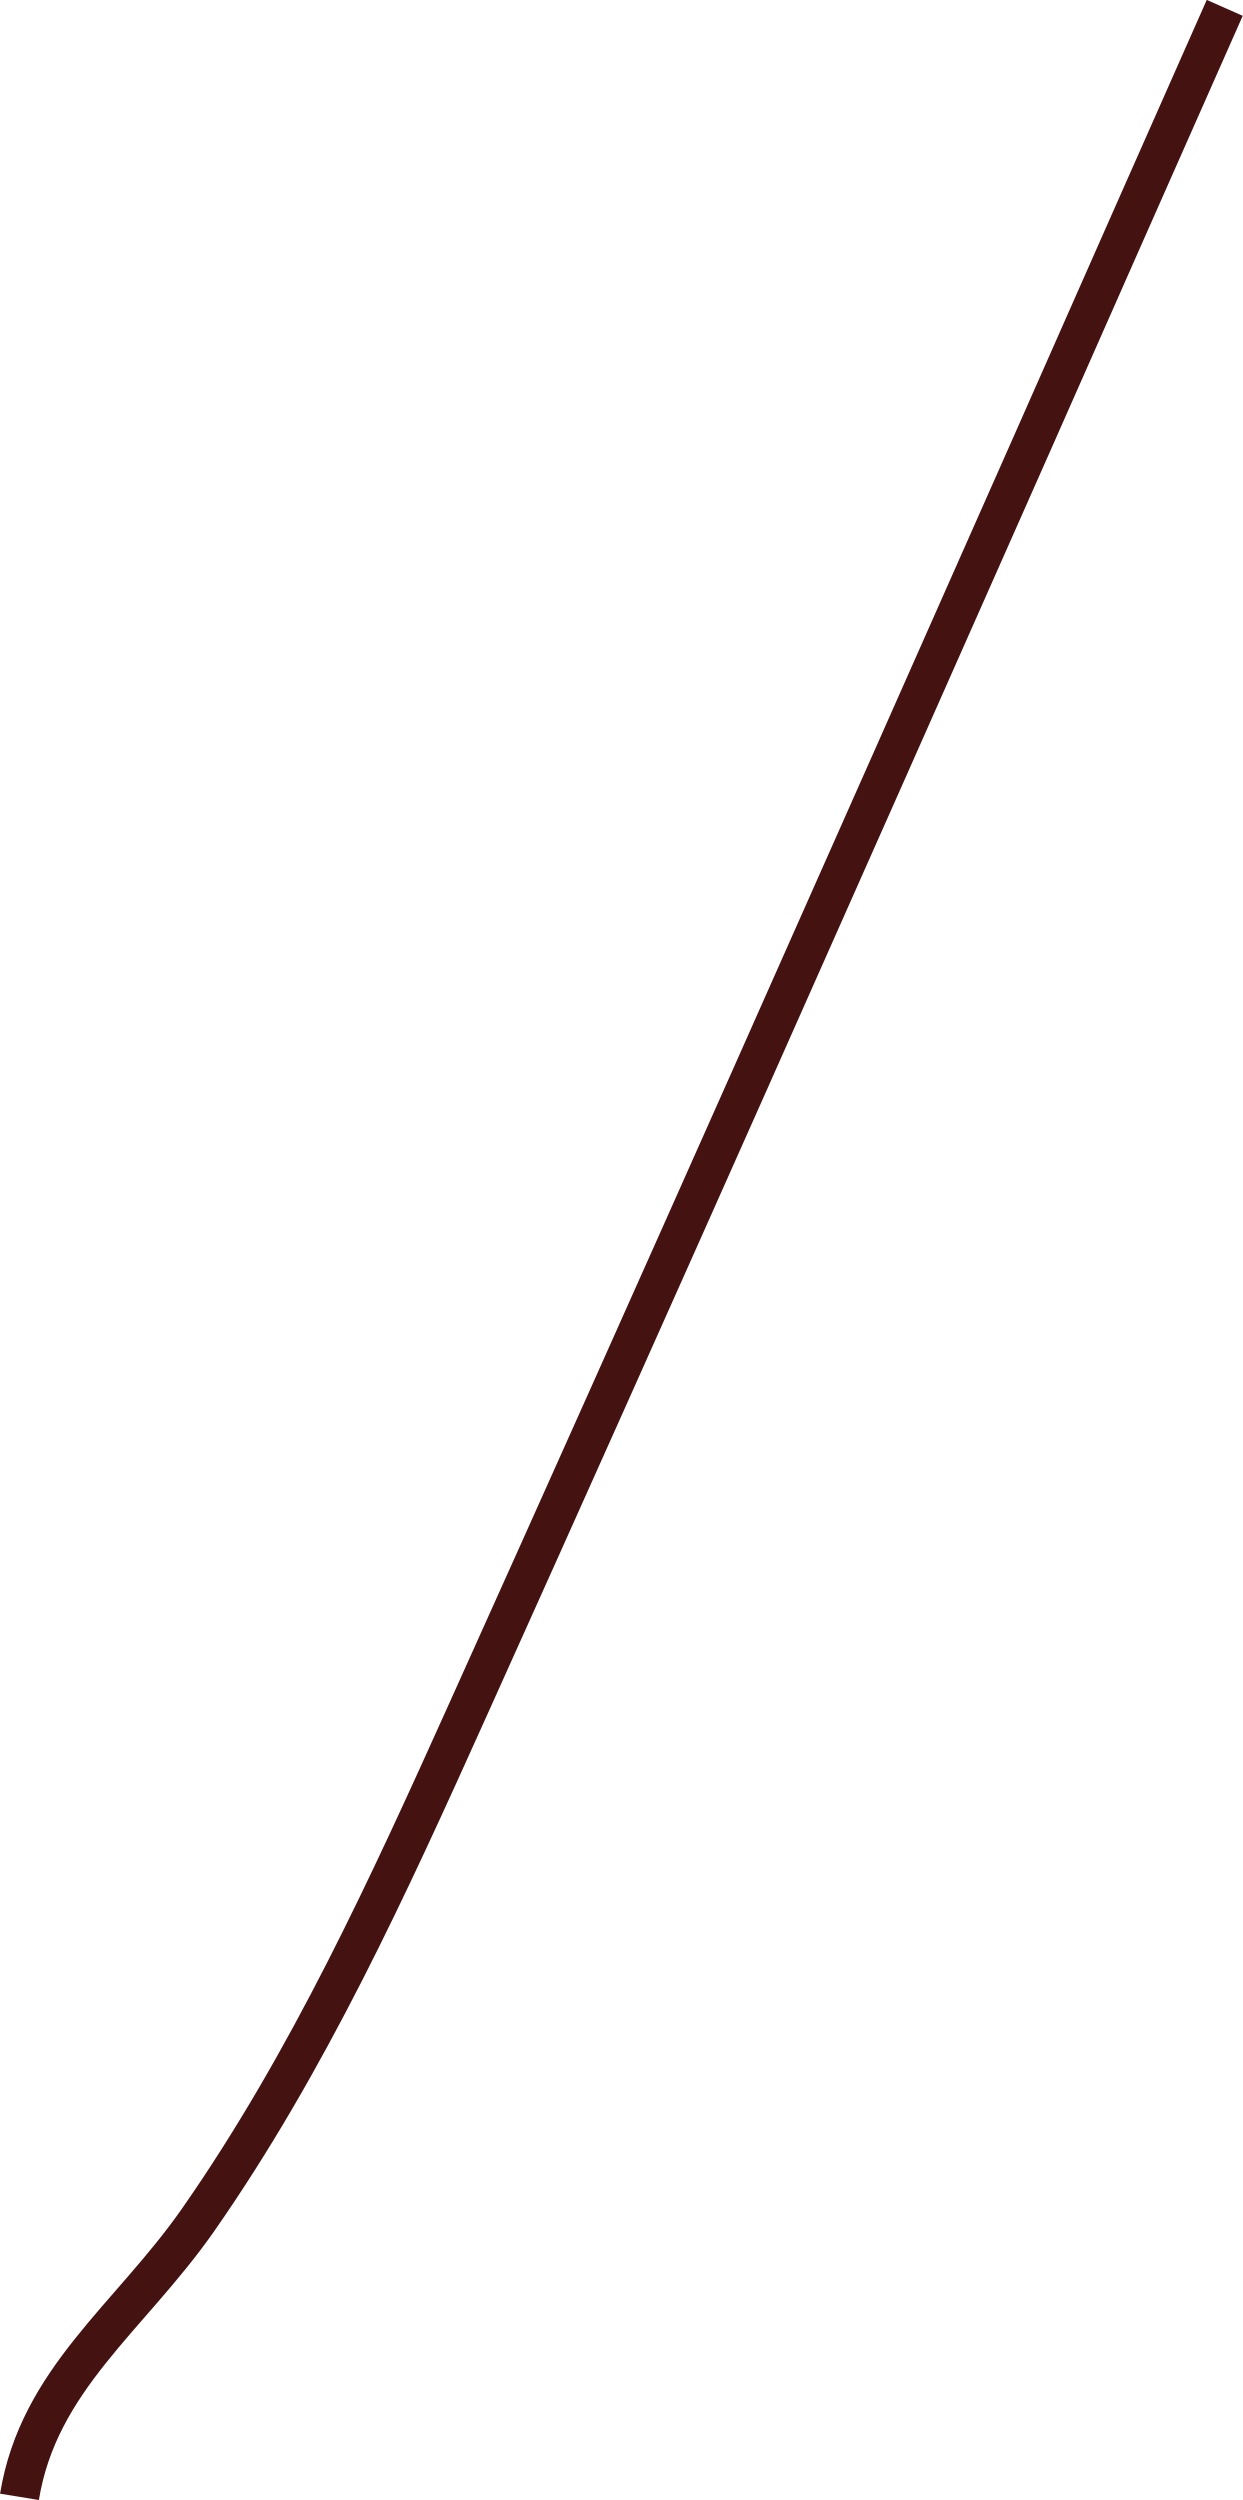
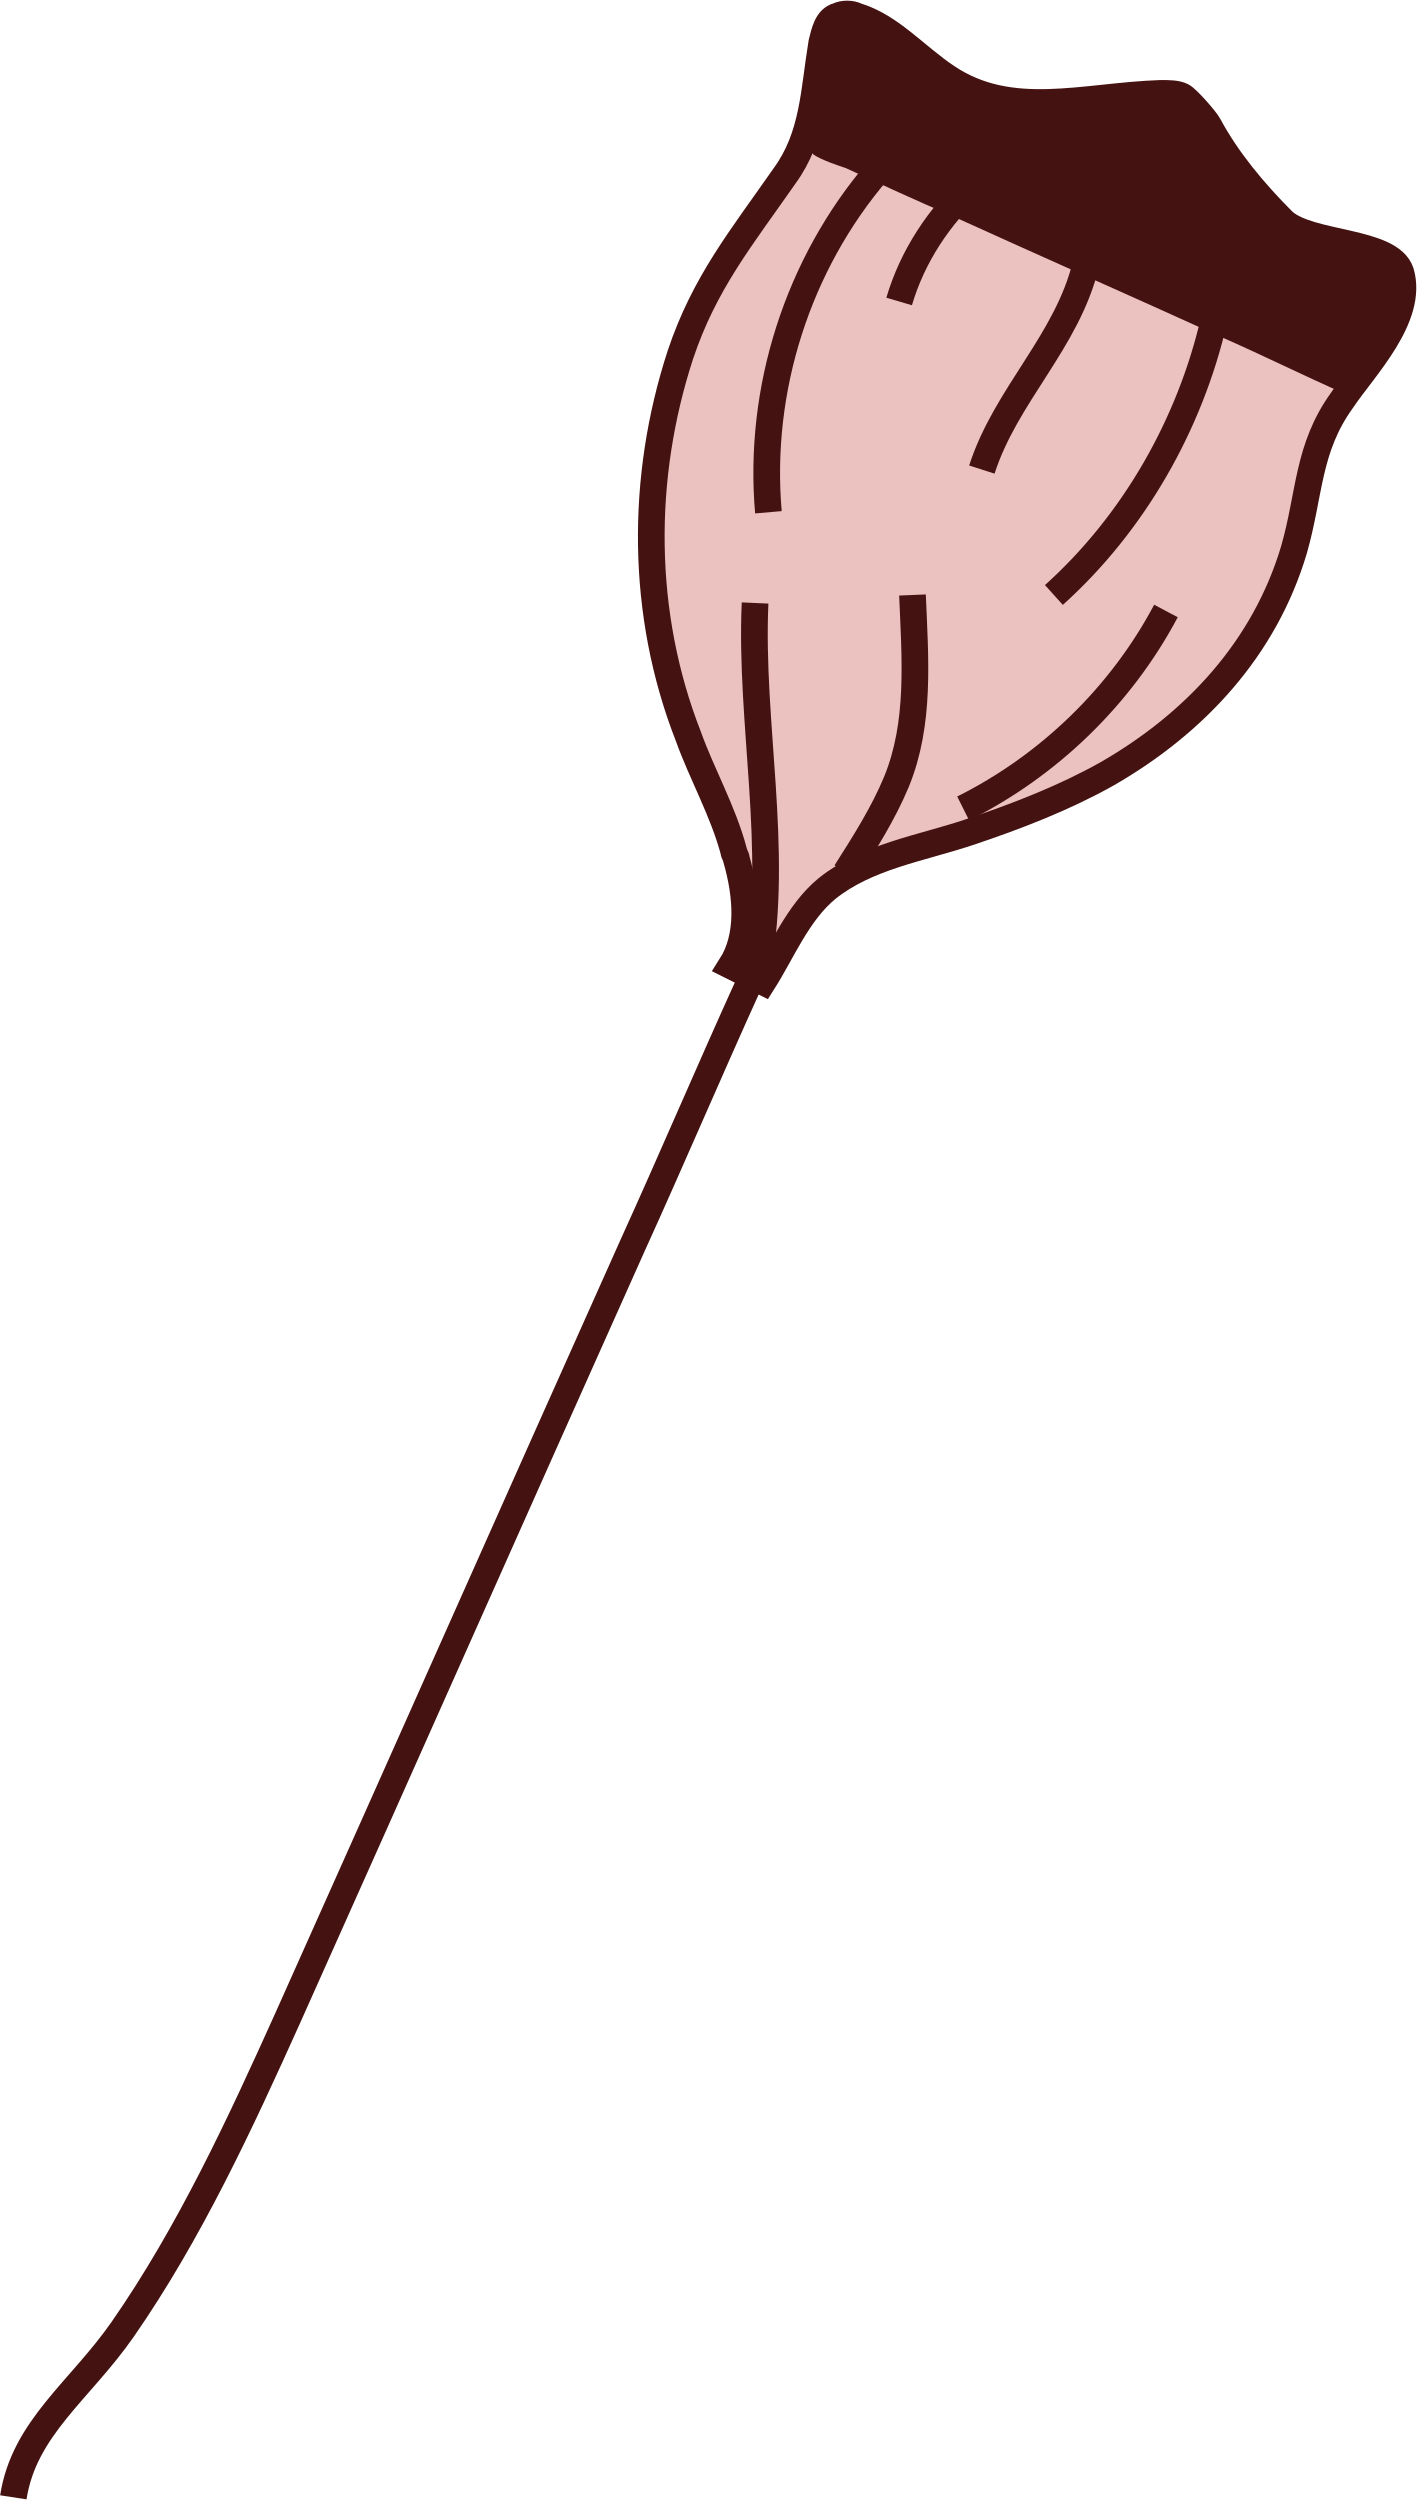
- <svg xmlns="http://www.w3.org/2000/svg" version="1.1" id="Layer_1" x="0px" y="0px" viewBox="0 0 63.19 127.11" style="enable-background:new 0 0 63.19 127.11;" xml:space="preserve">
-   <style type="text/css">
- 	.st0{fill:none;stroke:#441211;stroke-width:2;stroke-miterlimit:10;}
- 	.st1{fill:#ECC2C0;stroke:#441211;stroke-width:2;stroke-miterlimit:10;}
- 	.st2{fill:#441211;}
- 	.st3{fill:none;stroke:#441211;stroke-linejoin:round;stroke-miterlimit:10;}
- 	.st4{fill:#441211;stroke:#441211;stroke-width:2;stroke-miterlimit:10;}
- 	.st5{fill:none;stroke:#EDC2C0;stroke-miterlimit:10;}
- 	.st6{fill:#D7F1F4;}
- 	.st7{fill:none;}
- </style>
-   <path class="st0" d="M0.99,126.95c0.97-5.96,5.6-9.11,9.06-14.05c5.62-8.05,9.72-17.04,13.75-25.99  c9.65-21.41,19.16-42.88,28.67-64.35C55.73,15.17,59,7.79,62.27,0.4" />
+ <svg xmlns="http://www.w3.org/2000/svg" version="1.1" id="Layer_1" x="0px" y="0px" viewBox="0 0 53.2 93.7" enable-background="new 0 0 53.2 93.7" xml:space="preserve">
+   <g>
+     <path fill="none" stroke="#441211" stroke-miterlimit="10" d="M0.5,93.6C0.9,91,3,89.6,4.6,87.3c2.5-3.6,4.4-7.7,6.2-11.7   c4.3-9.6,8.6-19.3,12.9-28.9c1.5-3.3,2.9-6.6,4.4-9.9" />
+     <g>
+       <path fill="#ECC2C0" stroke="#441211" stroke-miterlimit="10" d="M27.6,32.2c0-0.1-0.1-0.2-0.1-0.3c-0.4-1.5-1.2-2.9-1.7-4.3    c-1.8-4.6-1.8-9.7-0.3-14.3c0.9-2.7,2.3-4.4,3.9-6.7c1.1-1.5,1.1-3.2,1.4-5c0.1-0.4,0.2-0.9,0.6-1c0.2-0.1,0.5-0.1,0.7,0    c1.3,0.4,2.2,1.5,3.4,2.3c2.4,1.6,5.1,0.7,8,0.6c0.3,0,0.6,0,0.8,0.1c0.2,0.1,0.9,0.9,1,1.1c0.7,1.3,1.7,2.5,2.8,3.6    c1,0.9,4,0.7,4.4,1.9c0.5,1.7-1.4,3.6-2.2,4.8c-1.3,1.8-1.2,3.5-1.8,5.6c-1.1,3.7-3.7,6.5-7,8.4c-1.6,0.9-3.4,1.6-5.2,2.2    c-1.8,0.6-3.8,0.9-5.3,2.1c-1.1,0.9-1.7,2.4-2.4,3.5c-0.4-0.2-0.8-0.4-1.2-0.6C28.1,35.1,28,33.6,27.6,32.2z" />
+       <g>
+         <path fill="#441211" d="M52.6,10.3c-0.4-1.2-2.6-1.2-3.6-1.6c-1.8-0.8-2.9-2.9-4-4.4c-0.2-0.3-0.4-0.6-0.7-0.7     c-0.2-0.1-0.5-0.1-0.8-0.1c-2.8,0.2-6,0.8-8.4-1.1c-0.8-0.6-3.1-3-4-1.4c-0.2,0.4-0.2,0.8-0.3,1.2c-0.1,1-1,3-0.3,3.6     c0.3,0.2,0.9,0.4,1.2,0.5c1.3,0.6,2.6,1.2,4,1.8c3.3,1.5,6.7,3,10,4.5c1.6,0.7,3.2,1.5,4.8,2.2C51.6,13.3,53,11.6,52.6,10.3z" />
+       </g>
+       <path fill="none" stroke="#441211" stroke-linejoin="round" stroke-miterlimit="10" d="M28.8,19.2c-0.4-4.6,1.1-9.3,4.1-12.8" />
+       <path fill="none" stroke="#441211" stroke-linejoin="round" stroke-miterlimit="10" d="M33.7,11.3c0.5-1.7,1.5-3.2,2.8-4.4" />
+       <path fill="none" stroke="#441211" stroke-linejoin="round" stroke-miterlimit="10" d="M36.8,17.6c0.9-2.8,3.2-4.8,3.9-7.7" />
+       <path fill="none" stroke="#441211" stroke-linejoin="round" stroke-miterlimit="10" d="M39.5,22.3c3-2.7,5.1-6.4,6-10.3" />
+       <path fill="none" stroke="#441211" stroke-linejoin="round" stroke-miterlimit="10" d="M28.3,22.6c-0.2,4.5,0.9,9.2,0.1,13.7" />
+       <path fill="none" stroke="#441211" stroke-linejoin="round" stroke-miterlimit="10" d="M34.2,22.3c0.1,2.4,0.3,4.8-0.6,7    c-0.5,1.2-1.2,2.3-1.9,3.4" />
+       <path fill="none" stroke="#441211" stroke-linejoin="round" stroke-miterlimit="10" d="M36.1,30.3c3.2-1.6,5.9-4.2,7.6-7.4" />
+     </g>
+   </g>
</svg>
